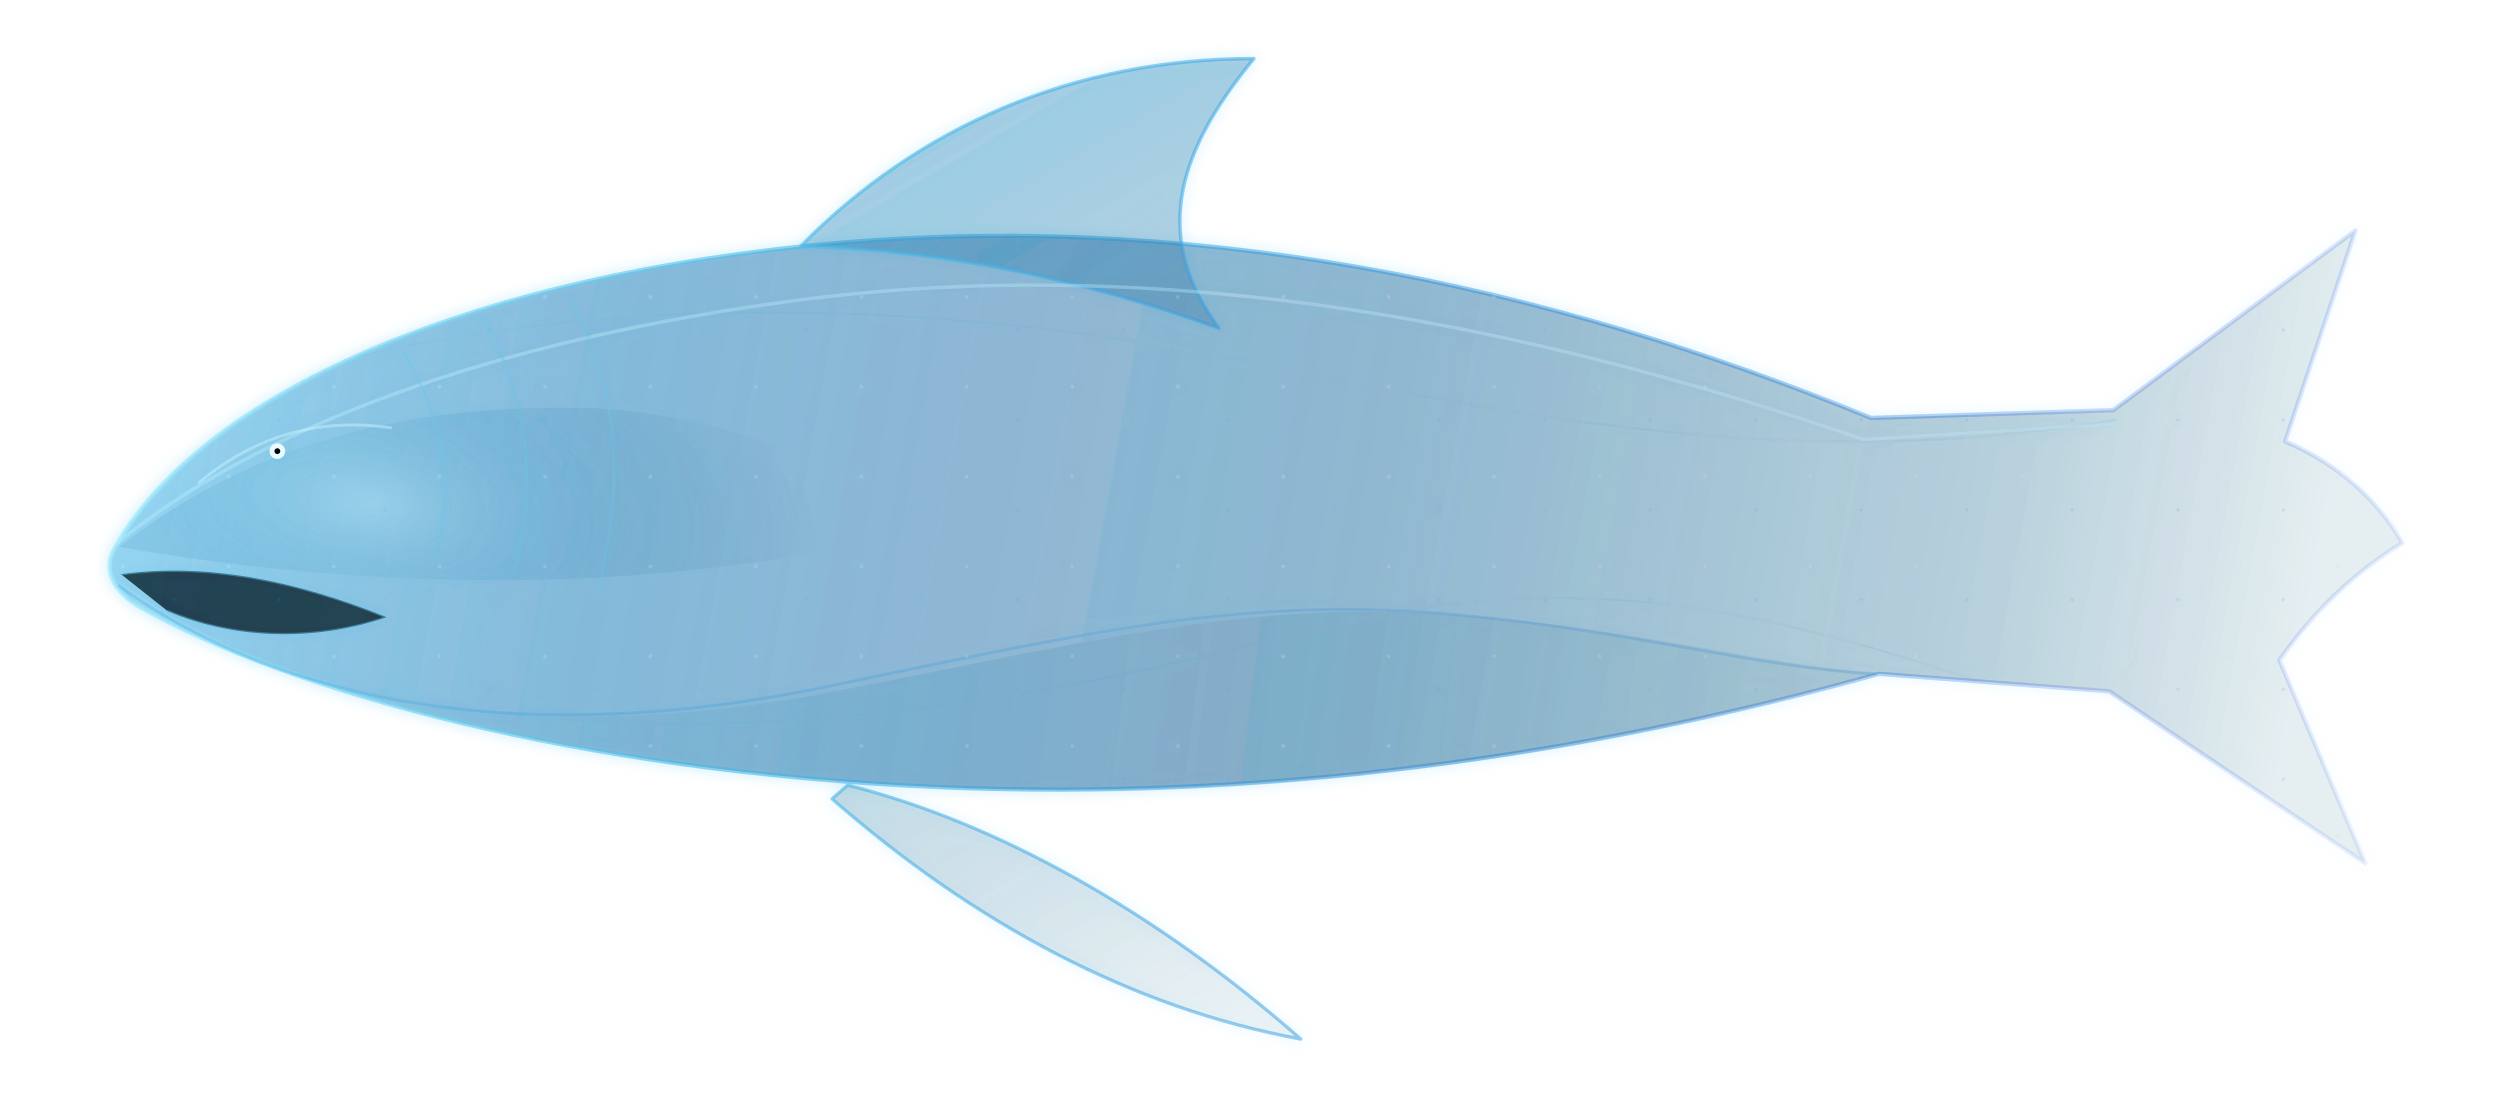
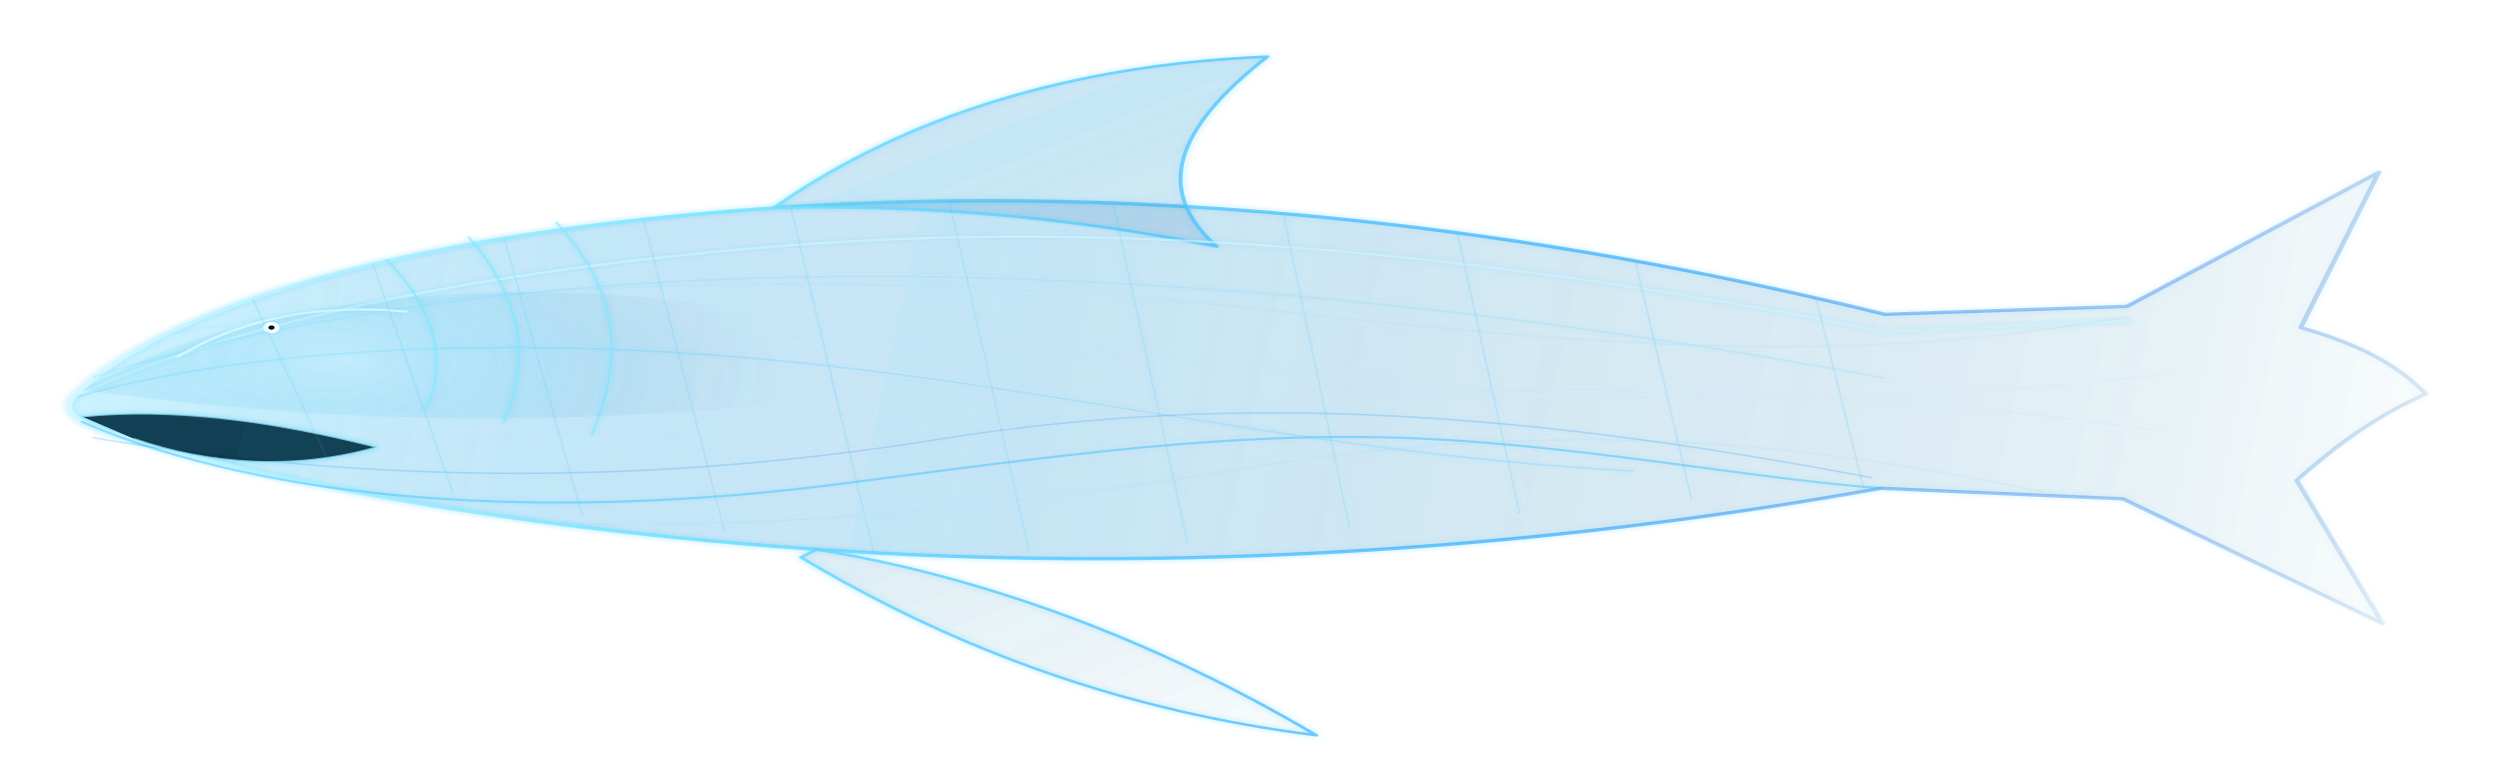
- <svg xmlns="http://www.w3.org/2000/svg" width="1280" height="560" viewBox="0 0 1280 560" fill="none" role="img" aria-label="Tiburon atmosferico NeMeSiS">
+ <svg xmlns="http://www.w3.org/2000/svg" width="1280" height="400" viewBox="0 0 1280 400" fill="none" role="img" aria-label="Tiburon atmosferico NeMeSiS">
  <defs>
-     <linearGradient id="body" x1="62" y1="170" x2="1170" y2="370" gradientUnits="userSpaceOnUse">
-       <stop stop-color="#54BEEB" stop-opacity=".52" />
-       <stop offset=".22" stop-color="#1D72B0" stop-opacity=".45" />
-       <stop offset=".58" stop-color="#0A3B78" stop-opacity=".36" />
-       <stop offset=".86" stop-color="#05234F" stop-opacity=".22" />
-       <stop offset="1" stop-color="#020A18" stop-opacity=".08" />
+     <linearGradient id="ocean-body" x1="42" y1="184" x2="1218" y2="354" gradientUnits="userSpaceOnUse">
+       <stop stop-color="#79E8FF" stop-opacity=".26" />
+       <stop offset=".22" stop-color="#239FDC" stop-opacity=".2" />
+       <stop offset=".58" stop-color="#0A559D" stop-opacity=".13" />
+       <stop offset=".86" stop-color="#073065" stop-opacity=".08" />
+       <stop offset="1" stop-color="#020A19" stop-opacity=".02" />
    </linearGradient>
-     <linearGradient id="belly" x1="76" y1="286" x2="1040" y2="405" gradientUnits="userSpaceOnUse">
-       <stop stop-color="#AEEAF6" stop-opacity=".22" />
-       <stop offset=".42" stop-color="#2C83AD" stop-opacity=".14" />
-       <stop offset="1" stop-color="#061329" stop-opacity=".02" />
+     <linearGradient id="ocean-edge" x1="34" y1="172" x2="1238" y2="405" gradientUnits="userSpaceOnUse">
+       <stop stop-color="#D8FBFF" stop-opacity=".96" />
+       <stop offset=".27" stop-color="#73E5FF" stop-opacity=".86" />
+       <stop offset=".62" stop-color="#24A9FF" stop-opacity=".62" />
+       <stop offset=".9" stop-color="#1467E8" stop-opacity=".3" />
+       <stop offset="1" stop-color="#193D9B" stop-opacity=".08" />
    </linearGradient>
-     <linearGradient id="edge" x1="56" y1="150" x2="1216" y2="420" gradientUnits="userSpaceOnUse">
-       <stop stop-color="#A7EEFF" stop-opacity=".75" />
-       <stop offset=".28" stop-color="#4ABEEA" stop-opacity=".62" />
-       <stop offset=".7" stop-color="#137EDC" stop-opacity=".38" />
-       <stop offset="1" stop-color="#284EFF" stop-opacity=".08" />
+     <linearGradient id="fin-fill" x1="390" y1="28" x2="680" y2="522" gradientUnits="userSpaceOnUse">
+       <stop stop-color="#239CDC" stop-opacity=".2" />
+       <stop offset="1" stop-color="#061638" stop-opacity=".02" />
    </linearGradient>
-     <linearGradient id="fin" x1="400" y1="40" x2="680" y2="520" gradientUnits="userSpaceOnUse">
-       <stop stop-color="#2991C6" stop-opacity=".4" />
-       <stop offset="1" stop-color="#06183F" stop-opacity=".05" />
-     </linearGradient>
-     <radialGradient id="head" cx="0" cy="0" r="1" gradientTransform="translate(190 258) rotate(7) scale(230 125)" gradientUnits="userSpaceOnUse">
-       <stop stop-color="#B9F0F8" stop-opacity=".3" />
-       <stop offset=".43" stop-color="#378EBB" stop-opacity=".15" />
-       <stop offset="1" stop-color="#071B42" stop-opacity="0" />
+     <radialGradient id="head-light" cx="0" cy="0" r="1" gradientTransform="translate(176 254) rotate(4) scale(224 126)" gradientUnits="userSpaceOnUse">
+       <stop stop-color="#D6FAFF" stop-opacity=".22" />
+       <stop offset=".48" stop-color="#43BCE7" stop-opacity=".1" />
+       <stop offset="1" stop-color="#071B43" stop-opacity="0" />
    </radialGradient>
-     <pattern id="grain" width="54" height="46" patternUnits="userSpaceOnUse">
-       <circle cx="9" cy="14" r="1" fill="#C8F6FF" fill-opacity=".28" />
-       <circle cx="35" cy="31" r=".8" fill="#47B7EF" fill-opacity=".24" />
-     </pattern>
-     <clipPath id="clip">
-       <path d="M58 282C99 206 229 145 412 126C606 106 790 145 958 214L1082 210L1206 118L1170 226C1198 238 1218 257 1230 278C1207 292 1186 311 1167 338L1211 442L1080 354L962 345C808 388 645 410 481 403C294 395 147 353 72 311C58 303 53 292 58 282Z" />
+     <clipPath id="body-clip">
+       <path d="M38 281C86 210 216 157 395 139C594 119 788 155 965 219L1089 213L1218 112L1178 229C1207 241 1228 257 1242 279C1219 294 1198 315 1176 344L1220 452L1087 358L963 350C804 392 635 411 466 400C276 387 126 342 52 306C38 299 32 290 38 281Z" />
    </clipPath>
-     <filter id="glow" x="-12%" y="-24%" width="124%" height="148%">
-       <feGaussianBlur in="SourceGraphic" stdDeviation="3.2" result="blur" />
-       <feColorMatrix in="blur" type="matrix" values="0 0 0 0 .01 0 0 0 0 .42 0 0 0 0 .82 0 0 0 .32 0" result="blue" />
+     <filter id="edge-glow" x="-10%" y="-24%" width="120%" height="148%">
+       <feGaussianBlur in="SourceGraphic" stdDeviation="2.2" result="blur" />
+       <feColorMatrix in="blur" type="matrix" values="0 0 0 0 .02 0 0 0 0 .5 0 0 0 0 1 0 0 0 .48 0" result="blue" />
      <feMerge>
        <feMergeNode in="blue" />
        <feMergeNode in="SourceGraphic" />
      </feMerge>
    </filter>
  </defs>
-   <g filter="url(#glow)" stroke-linecap="round" stroke-linejoin="round">
-     <path d="M58 282C99 206 229 145 412 126C606 106 790 145 958 214L1082 210L1206 118L1170 226C1198 238 1218 257 1230 278C1207 292 1186 311 1167 338L1211 442L1080 354L962 345C808 388 645 410 481 403C294 395 147 353 72 311C58 303 53 292 58 282Z" fill="url(#body)" stroke="url(#edge)" stroke-width="2.2" />
-     <path d="M410 126C470 65 550 30 642 30C599 82 592 124 624 168C552 142 481 128 410 126Z" fill="url(#fin)" stroke="url(#edge)" stroke-width="1.8" />
-     <path d="M434 402C510 421 592 467 666 532C579 516 498 472 426 409Z" fill="url(#fin)" stroke="url(#edge)" stroke-width="1.7" />
-     <path d="M60 297C145 360 274 383 422 355C548 331 639 306 747 315C830 321 898 339 962 345C810 389 645 411 481 403C296 395 149 354 72 311Z" fill="url(#belly)" />
-     <path d="M60 278C130 221 248 174 414 153C600 130 783 166 954 225L1084 217" stroke="#B5F1FF" stroke-opacity=".38" stroke-width="1.8" />
-     <path d="M61 300C151 365 280 382 426 351C552 325 638 304 748 315C836 323 901 342 960 345" stroke="#2D9DE1" stroke-opacity=".24" stroke-width="1.5" />
-     <path d="M61 280C127 228 208 206 304 209C362 212 420 231 476 270C354 302 209 306 61 280Z" fill="url(#head)" />
-     <path d="M62 294C105 288 151 297 198 316C160 329 119 327 86 313" fill="#020914" fill-opacity=".76" stroke="#72D6F3" stroke-opacity=".4" stroke-width="1.4" />
-     <path d="M207 181C229 218 233 253 222 286M248 164C271 207 275 247 263 294M291 151C316 198 321 241 306 303" stroke="#64CAE9" stroke-opacity=".34" stroke-width="1.5" />
-     <path d="M102 247C132 222 165 214 200 219" stroke="#CEF7FF" stroke-opacity=".42" stroke-width="1.5" />
-     <circle cx="142" cy="231" r="4" fill="#E8FCFF" />
-     <circle cx="142" cy="231" r="1.5" fill="#010611" />
-     <g clip-path="url(#clip)" opacity=".72">
-       <rect x="45" y="105" width="1170" height="330" fill="url(#grain)" />
-       <path d="M104 205C280 145 477 150 665 190C820 223 948 238 1083 215M99 329C281 394 470 375 661 325C808 286 909 312 1048 361" stroke="#43B7E9" stroke-opacity=".09" stroke-width="1.1" />
+   <g transform="translate(0 12) scale(1 .68)" filter="url(#edge-glow)" stroke-linecap="round" stroke-linejoin="round">
+     <path d="M38 281C86 210 216 157 395 139C594 119 788 155 965 219L1089 213L1218 112L1178 229C1207 241 1228 257 1242 279C1219 294 1198 315 1176 344L1220 452L1087 358L963 350C804 392 635 411 466 400C276 387 126 342 52 306C38 299 32 290 38 281Z" fill="url(#ocean-body)" stroke="url(#ocean-edge)" stroke-width="2.5" />
+     <path d="M396 139C463 70 548 31 649 25C601 80 591 126 623 168C548 146 472 136 396 139Z" fill="url(#fin-fill)" stroke="url(#ocean-edge)" stroke-width="2" />
+     <path d="M418 396C502 416 590 463 674 536C576 518 490 472 410 402Z" fill="url(#fin-fill)" stroke="url(#ocean-edge)" stroke-width="1.9" />
+     <path d="M38 281C113 229 233 188 396 168C587 145 779 178 965 232L1091 224" stroke="#C9F8FF" stroke-opacity=".62" stroke-width="1.8" />
+     <path d="M42 300C137 360 278 376 434 346C559 322 654 302 763 316C837 325 902 343 963 350" stroke="#42C8FF" stroke-opacity=".5" stroke-width="1.6" />
+     <path d="M40 281C115 249 227 237 348 248C516 263 658 323 836 337" stroke="#5AD8FF" stroke-opacity=".28" stroke-width="1.25" />
+     <path d="M48 266C176 207 345 182 532 193C703 203 846 235 965 267" stroke="#71DFFF" stroke-opacity=".24" stroke-width="1.15" />
+     <path d="M48 312C193 348 338 347 481 313C638 276 786 294 958 342" stroke="#268FE8" stroke-opacity=".22" stroke-width="1.15" />
+     <path d="M43 276C107 221 197 198 297 203C365 206 427 228 487 268C349 304 193 307 43 276Z" fill="url(#head-light)" />
+     <path d="M42 296C88 289 139 299 193 319C151 337 106 332 69 313" fill="#010711" fill-opacity=".84" stroke="#91EDFF" stroke-opacity=".72" stroke-width="1.5" />
+     <path d="M91 251C125 221 165 211 208 217" stroke="#E1FCFF" stroke-opacity=".72" stroke-width="1.6" />
+     <circle cx="139" cy="229" r="4.2" fill="#F4FEFF" />
+     <circle cx="139" cy="229" r="1.6" fill="#010711" />
+     <path d="M198 178C224 217 229 256 218 291M240 161C267 207 272 251 258 300M285 150C315 199 321 246 303 310" stroke="#7BE8FF" stroke-opacity=".56" stroke-width="1.5" />
+     <g clip-path="url(#body-clip)" opacity=".74">
+       <path d="M126 197L168 329M189 173L232 354M257 156L298 370M329 145L371 383M405 139L447 397M486 134L527 398M570 136L608 391M657 143L691 380M746 157L778 369M837 177L866 358M930 208L954 349" stroke="#4BCFFF" stroke-opacity=".22" stroke-width="1" />
+       <path d="M73 237C253 190 459 184 657 217C833 246 955 256 1088 221M50 331C235 399 435 384 628 337C807 294 928 314 1079 363" stroke="#6FDFFF" stroke-opacity=".16" stroke-width="1" />
+       <path d="M46 259C239 225 454 228 657 261C833 290 961 290 1115 263M51 290C234 317 424 316 612 290C811 263 969 276 1124 311" stroke="#B5F2FF" stroke-opacity=".11" stroke-width=".9" />
    </g>
  </g>
</svg>
